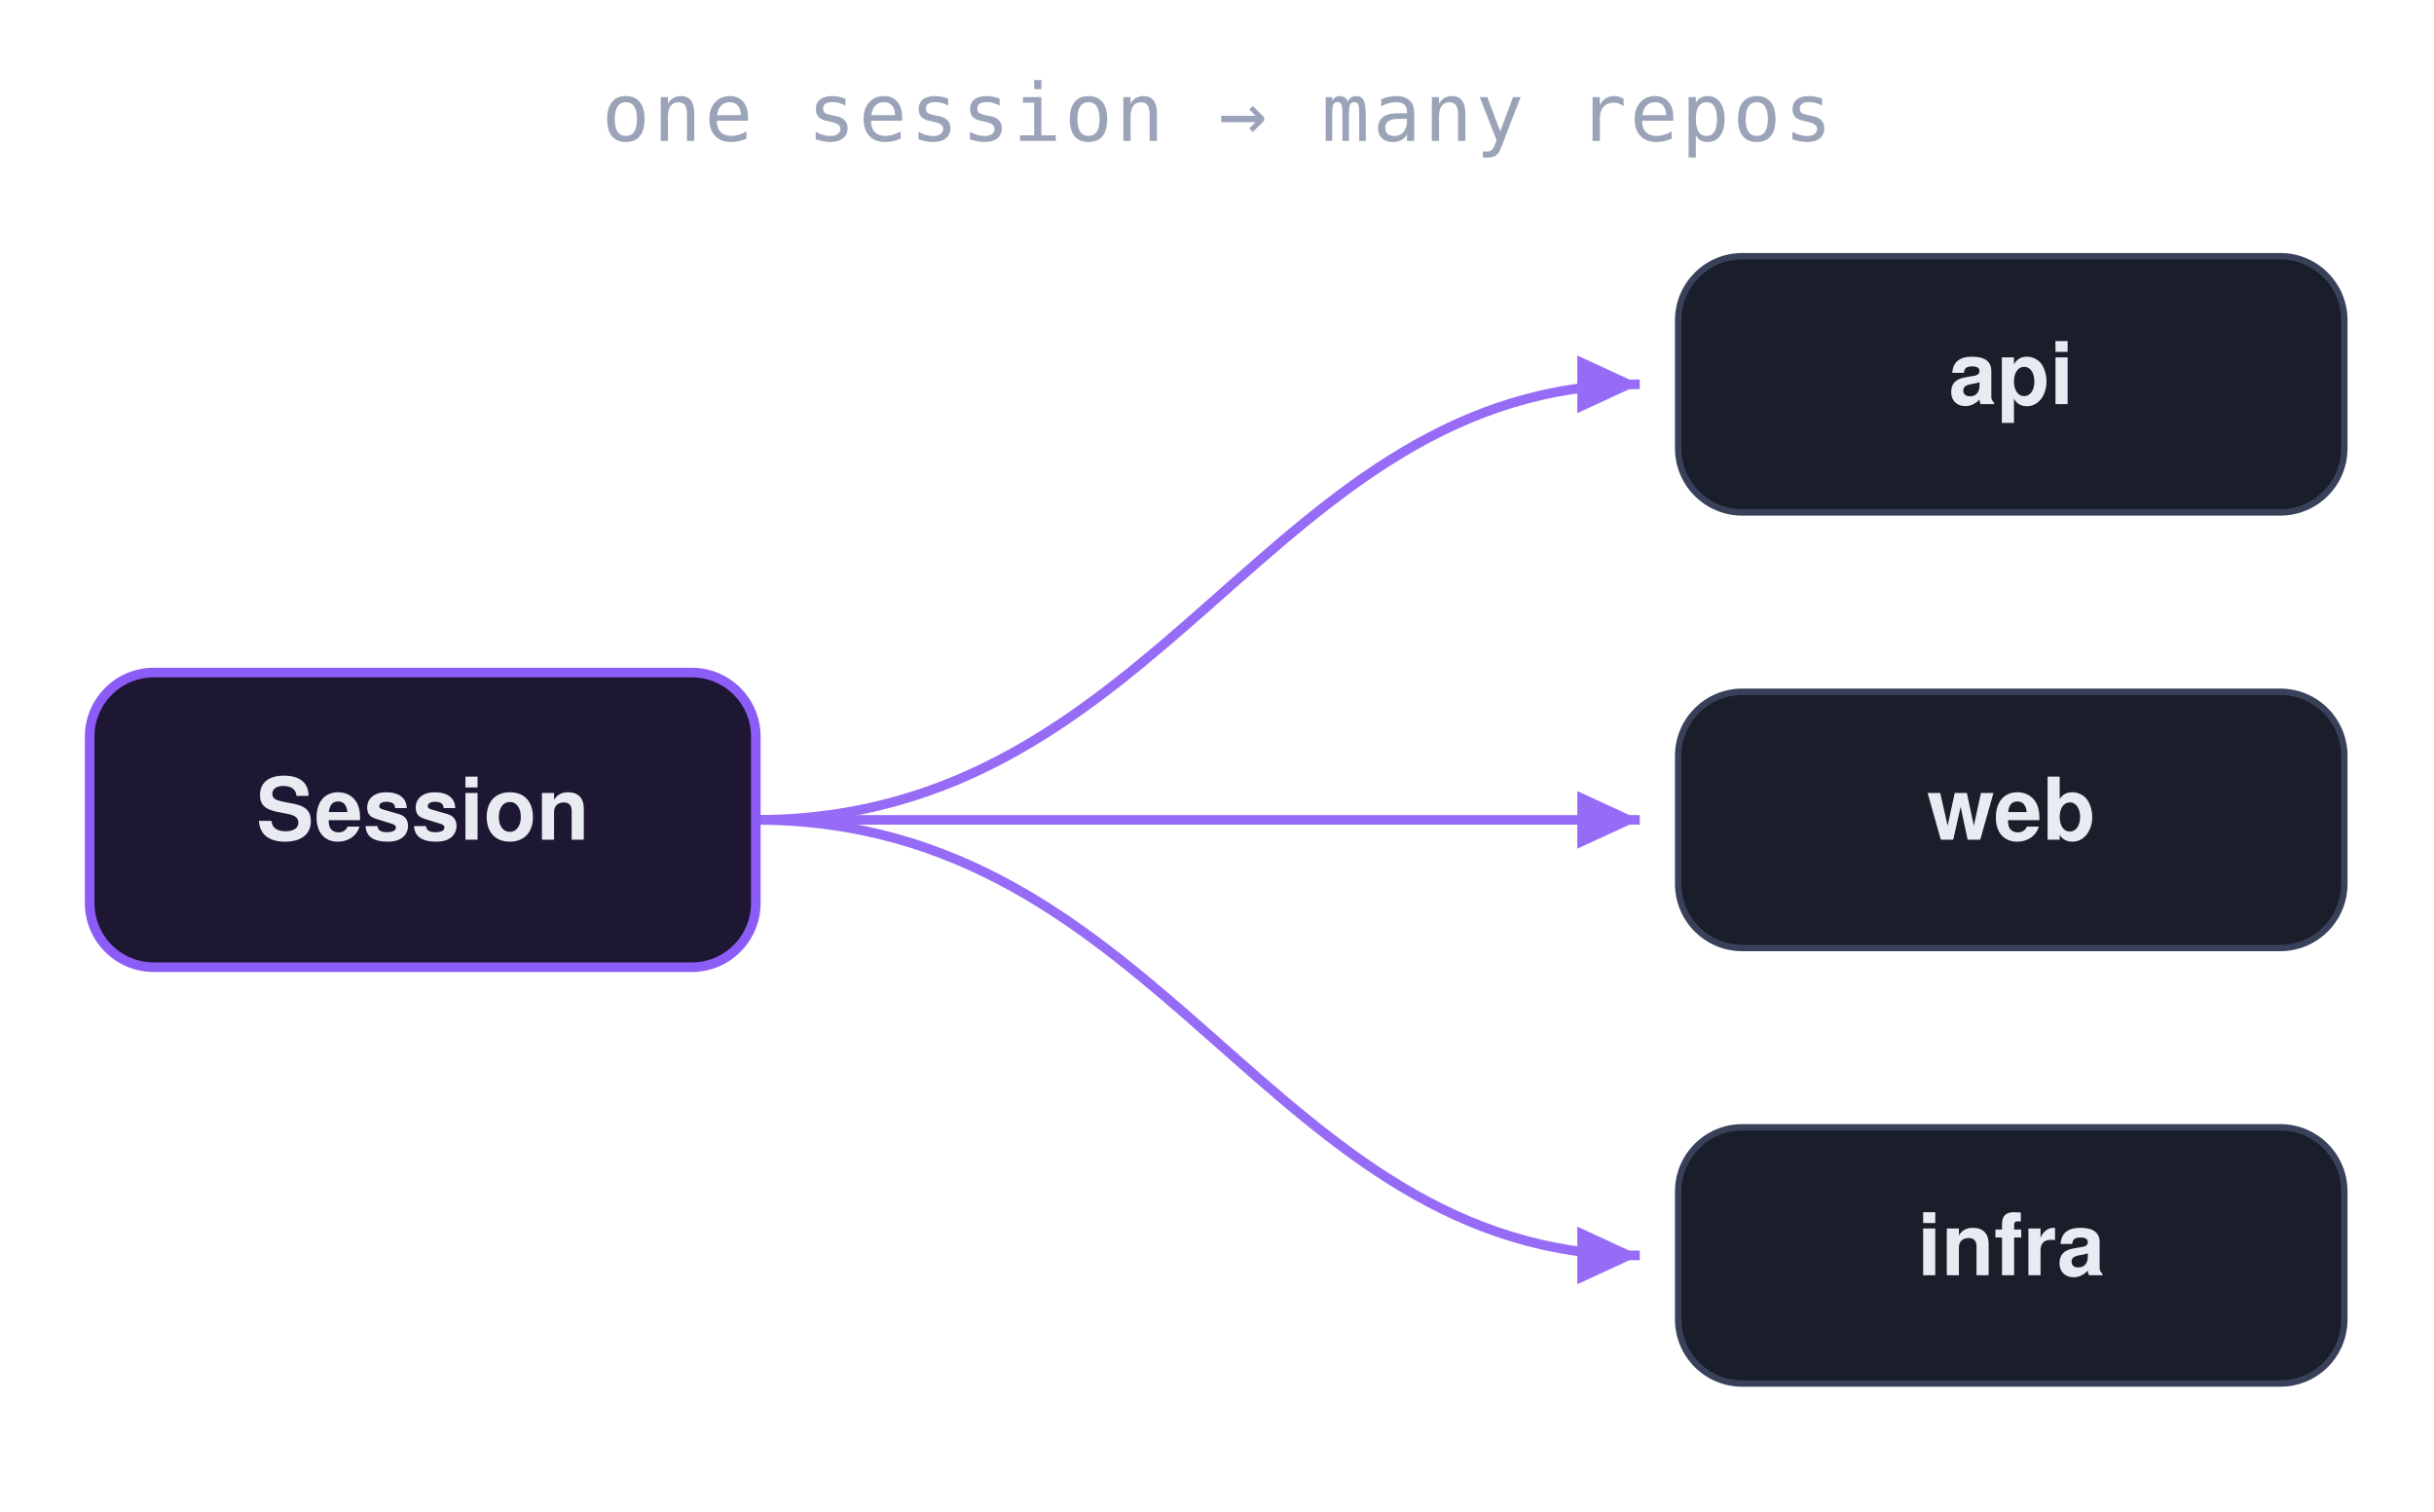
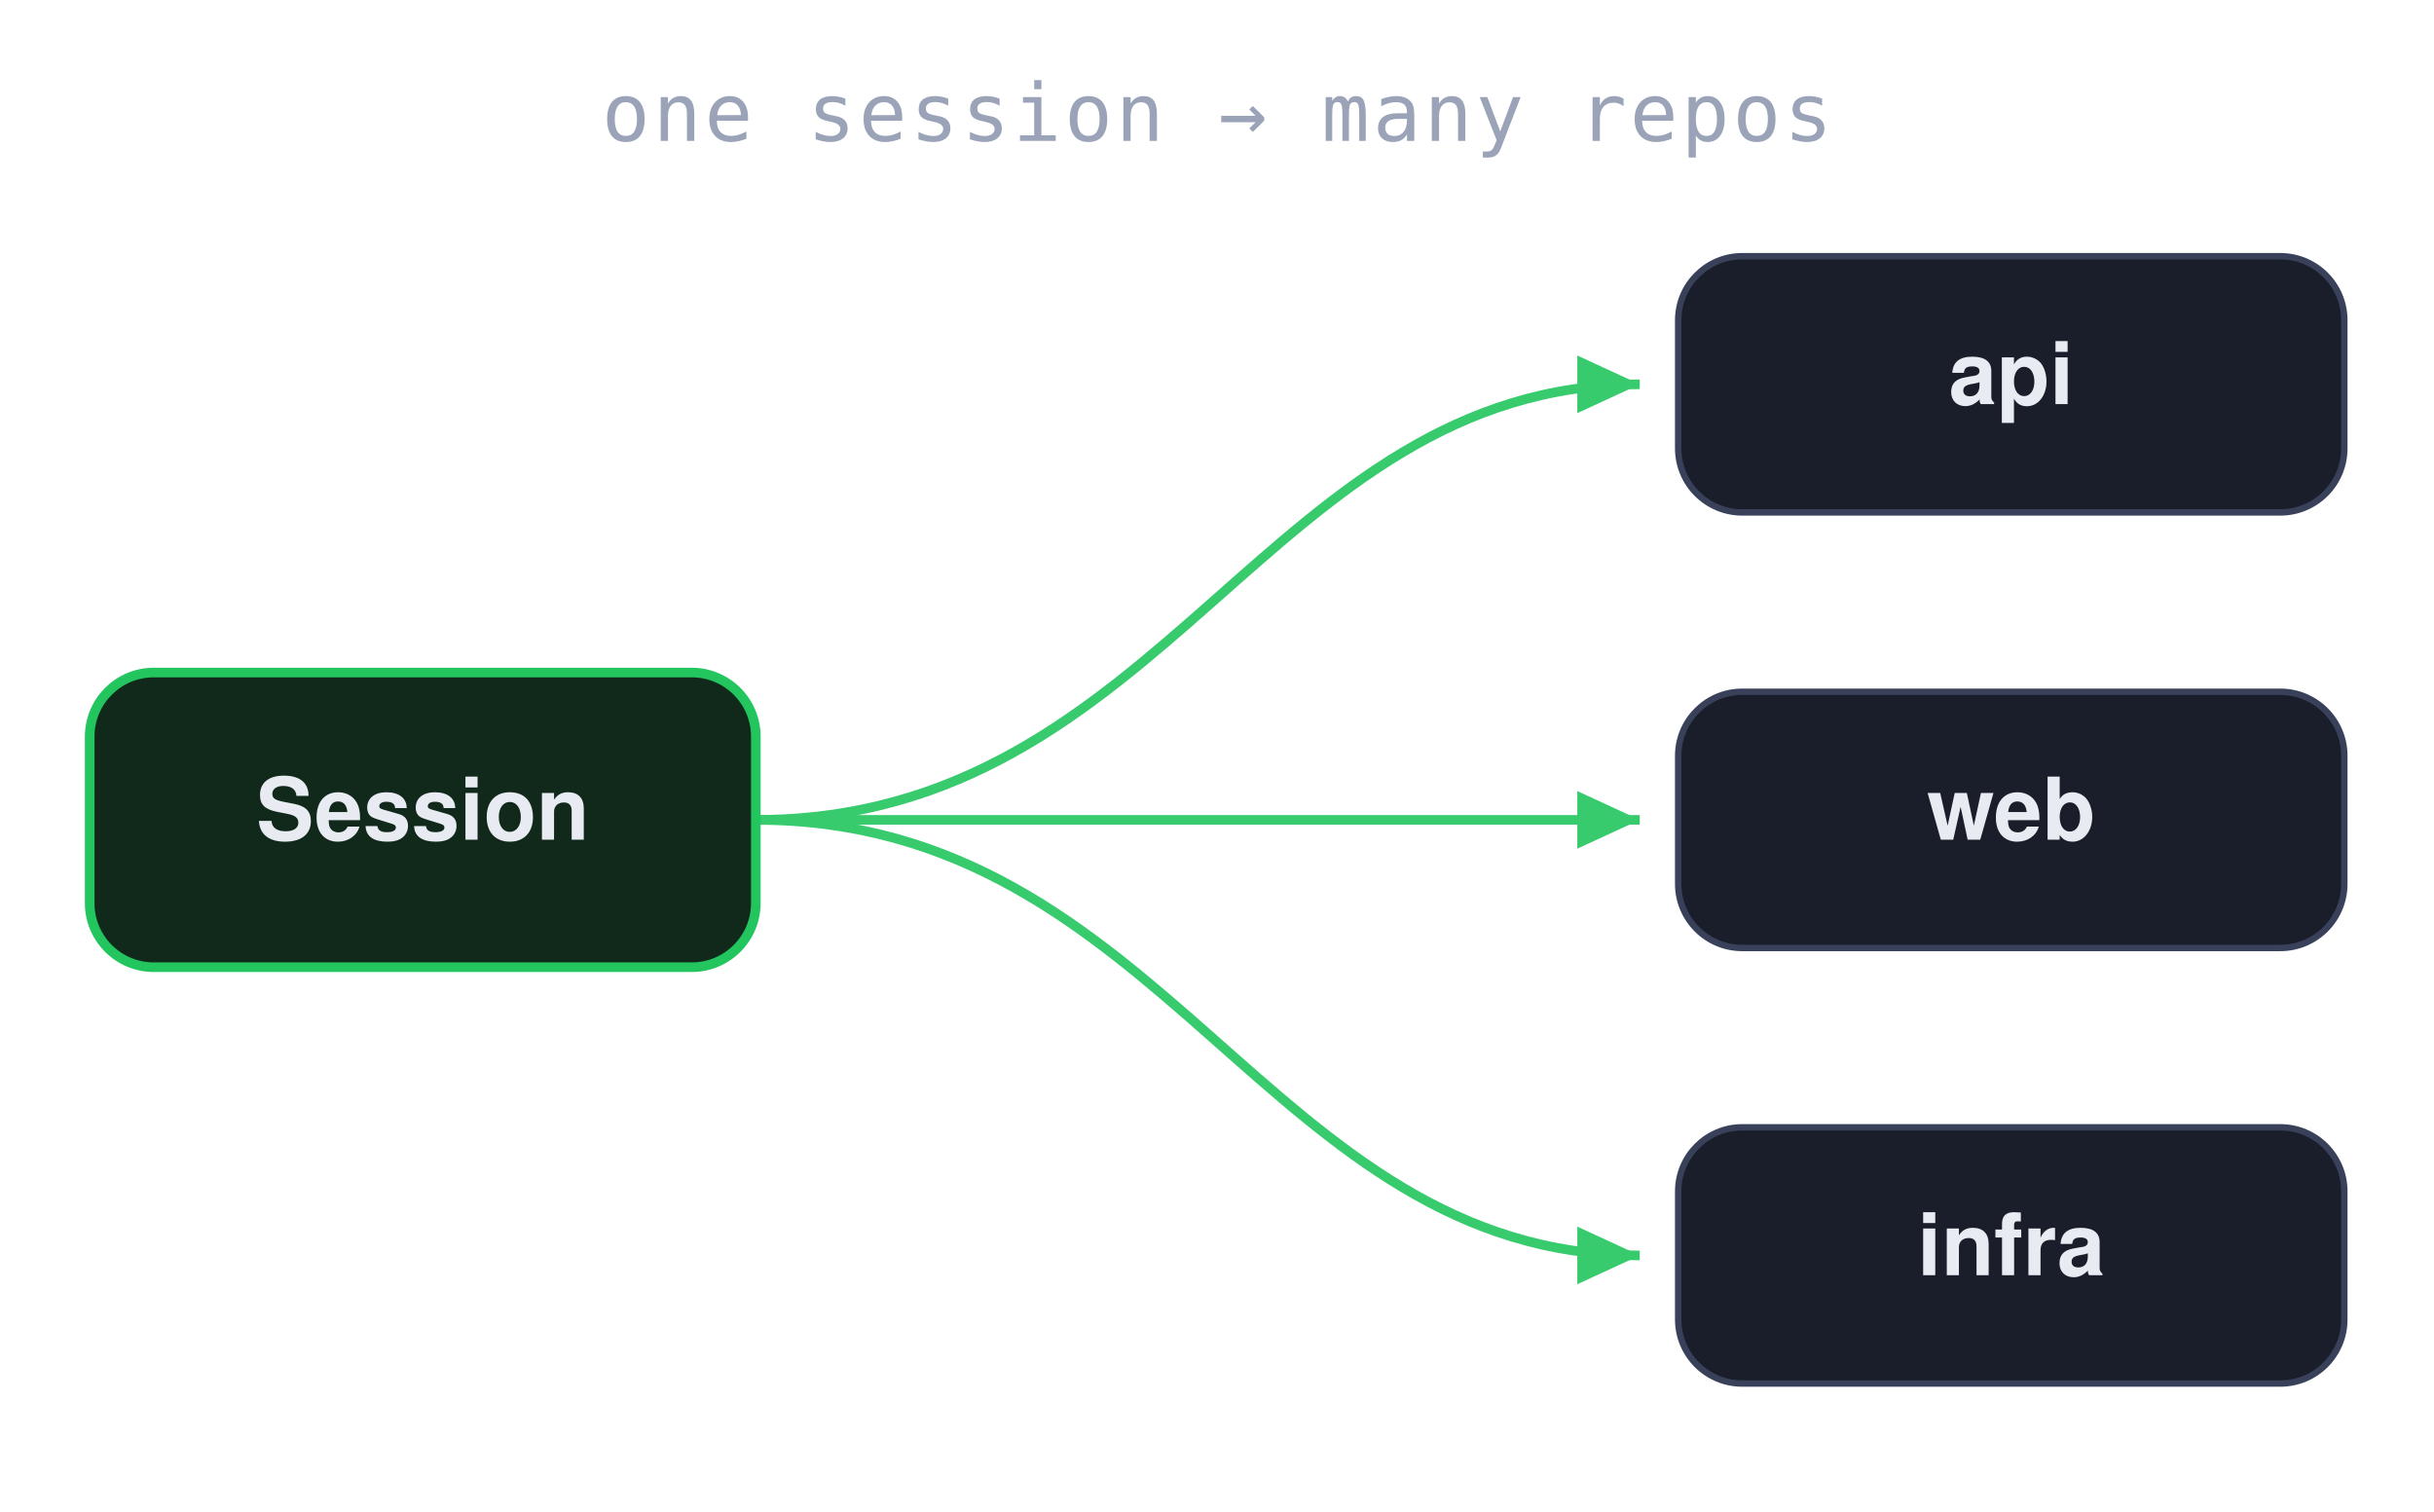
<svg xmlns="http://www.w3.org/2000/svg" viewBox="0 0 380 236" width="380" height="236" role="img" aria-labelledby="t2 d2" font-family="-apple-system, BlinkMacSystemFont, 'Segoe UI', Helvetica, Arial, sans-serif">
  <defs>
    <marker id="arrow2" markerWidth="9" markerHeight="9" refX="6.5" refY="3" orient="auto">
-       <path d="M0,0 L6.5,3 L0,6 Z" fill="#8b5cf6" />
+       <path d="M0,0 L6.5,3 L0,6 Z" fill="#22c55e" />
    </marker>
  </defs>
  <text x="190" y="22" text-anchor="middle" font-family="'SF Mono','Fira Code',Menlo,Consolas,monospace" font-size="12.5" font-weight="500" letter-spacing="0.04em" fill="#9ba3b8">one session → many repos</text>
-   <g fill="none" stroke="#8b5cf6" stroke-width="1.5" opacity="0.9">
+   <g fill="none" stroke="#22c55e" stroke-width="1.5" opacity="0.9">
    <path d="M118,128 C 182,128 198,60 256,60" marker-end="url(#arrow2)" />
    <path d="M118,128 L 256,128" marker-end="url(#arrow2)" />
    <path d="M118,128 C 182,128 198,196 256,196" marker-end="url(#arrow2)" />
  </g>
-   <rect x="14" y="105" width="104" height="46" rx="10" fill="#1d1733" stroke="#8b5cf6" stroke-width="1.5" />
+   <rect x="14" y="105" width="104" height="46" rx="10" fill="#11291b" stroke="#22c55e" stroke-width="1.5" />
  <text x="66" y="128" text-anchor="middle" dominant-baseline="central" font-size="13.5" font-weight="600" fill="#e9ebf2">Session</text>
  <g>
    <rect x="262" y="40" width="104" height="40" rx="10" fill="#1a1e2a" stroke="#39415a" stroke-width="1" />
    <text x="314" y="60" text-anchor="middle" dominant-baseline="central" font-size="13.5" font-weight="600" fill="#e9ebf2">api</text>
    <rect x="262" y="108" width="104" height="40" rx="10" fill="#1a1e2a" stroke="#39415a" stroke-width="1" />
    <text x="314" y="128" text-anchor="middle" dominant-baseline="central" font-size="13.5" font-weight="600" fill="#e9ebf2">web</text>
    <rect x="262" y="176" width="104" height="40" rx="10" fill="#1a1e2a" stroke="#39415a" stroke-width="1" />
    <text x="314" y="196" text-anchor="middle" dominant-baseline="central" font-size="13.5" font-weight="600" fill="#e9ebf2">infra</text>
  </g>
</svg>
